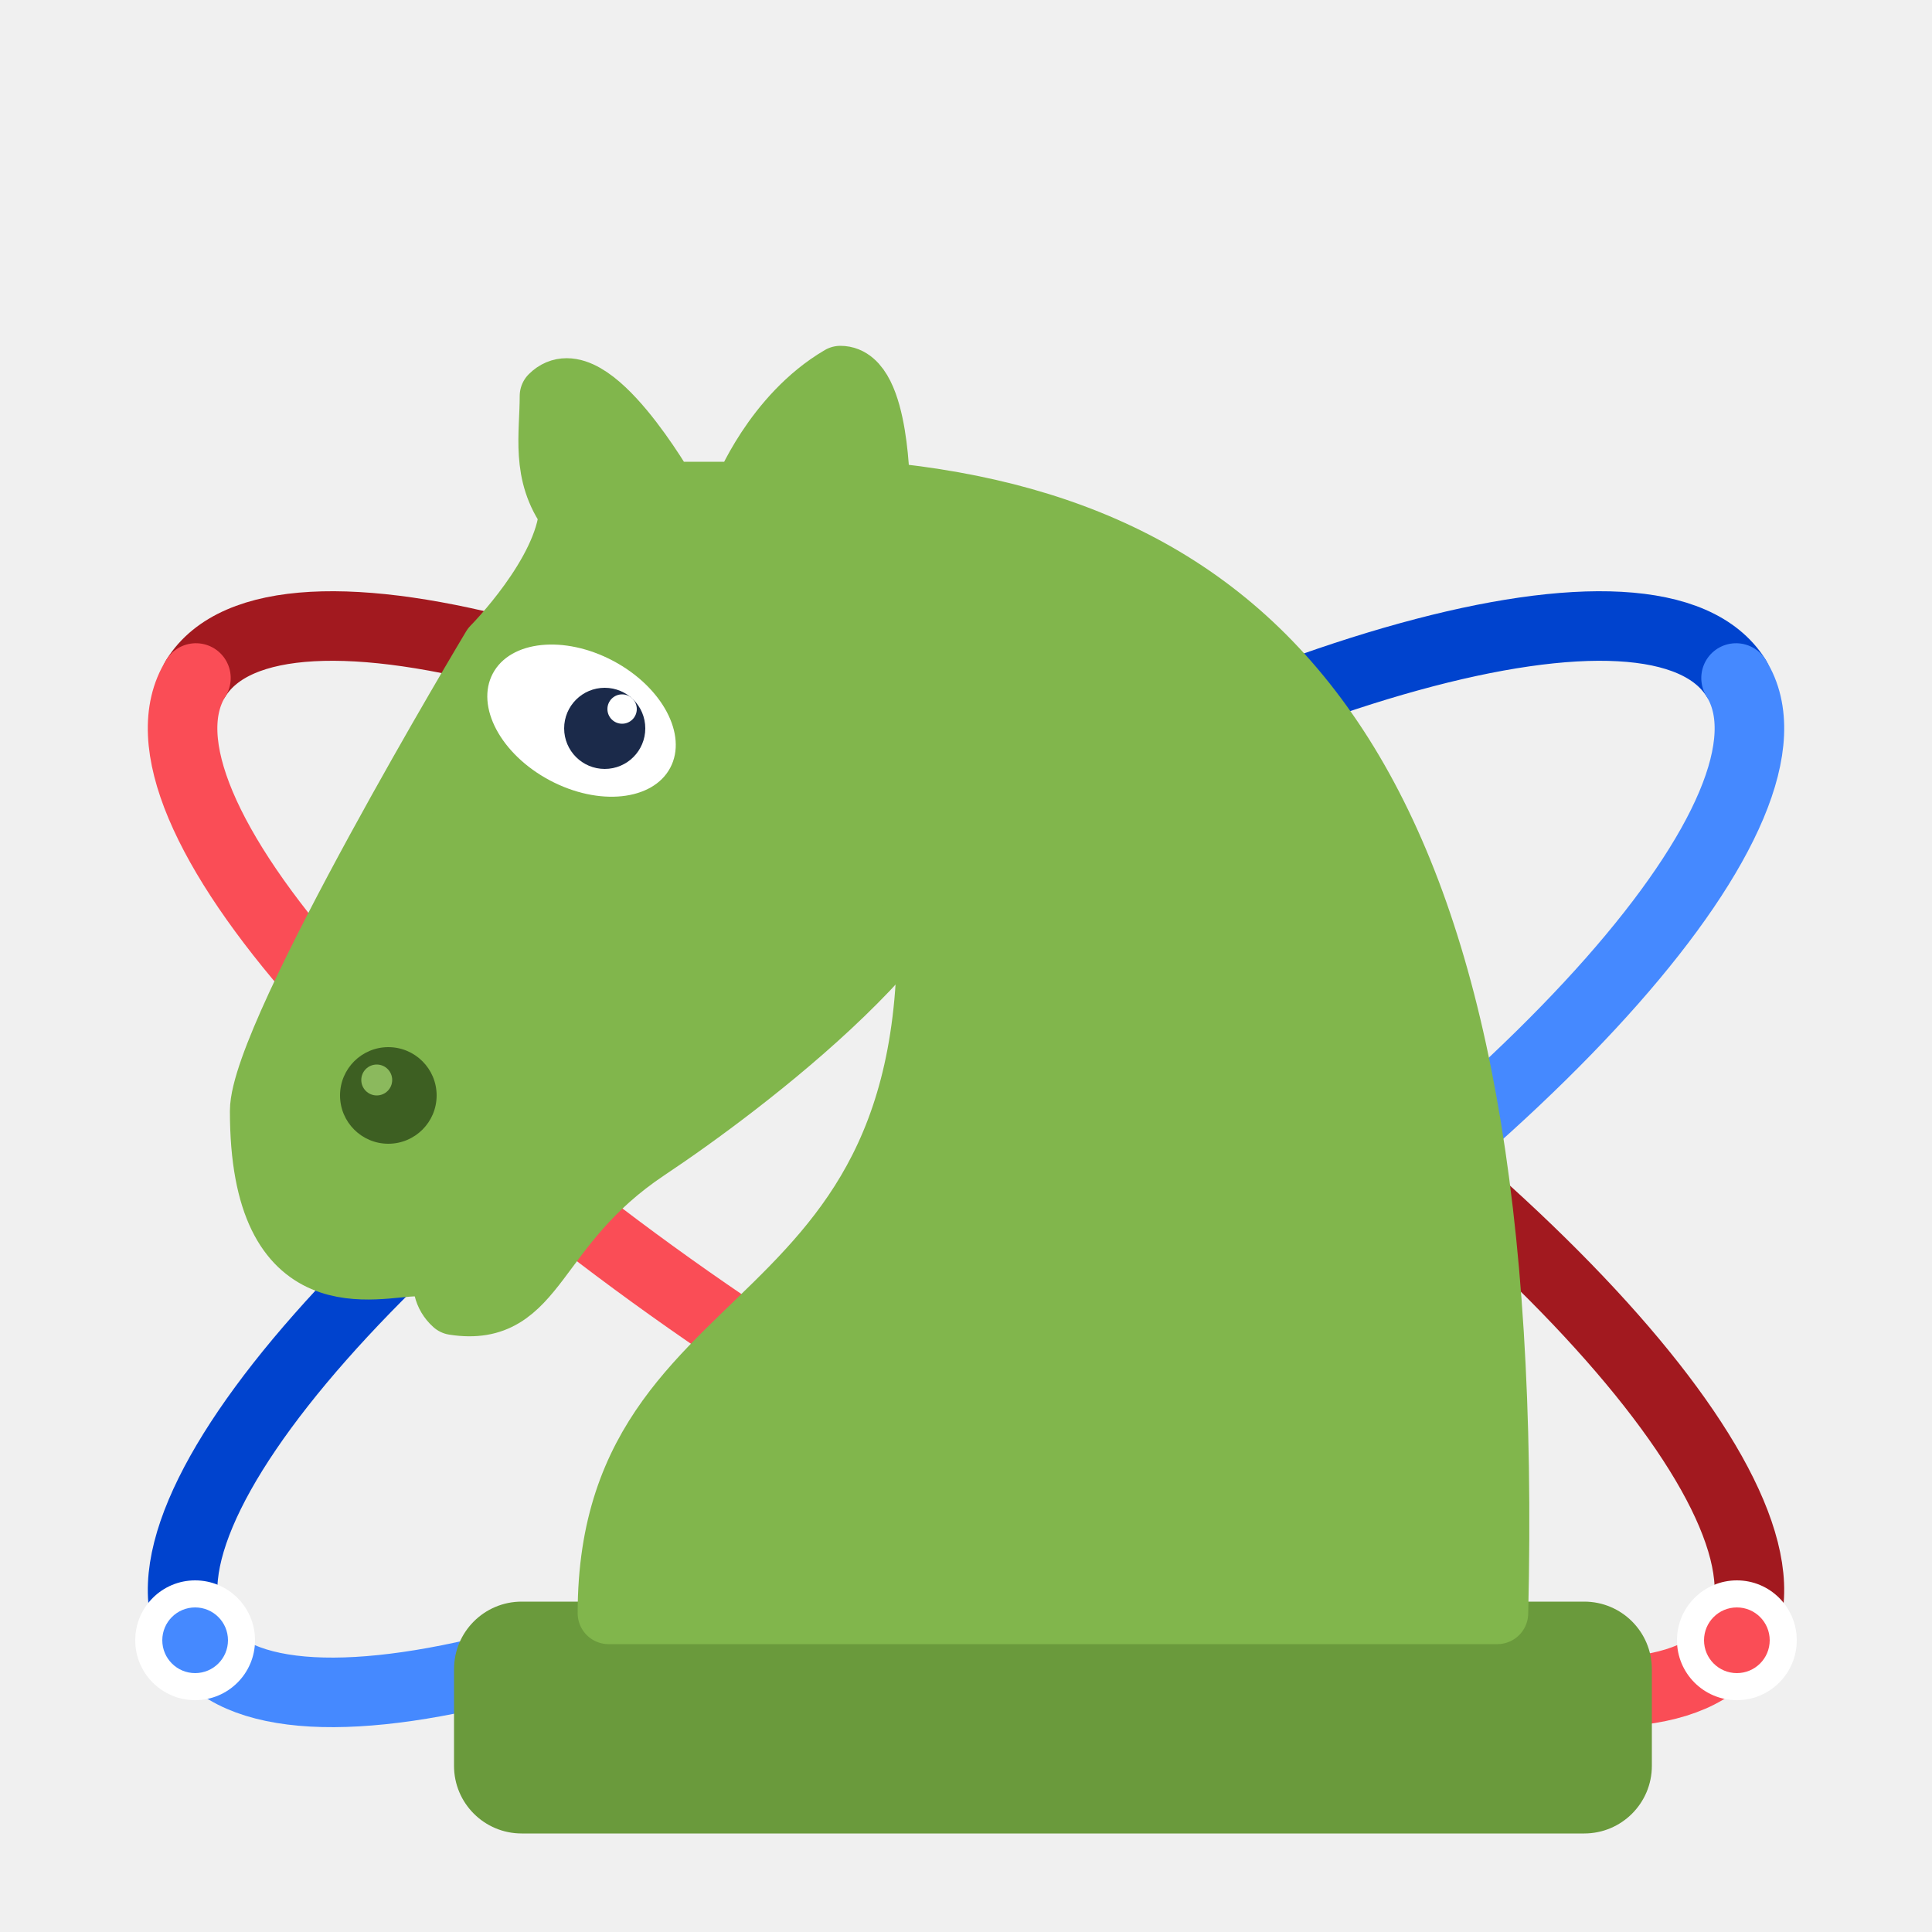
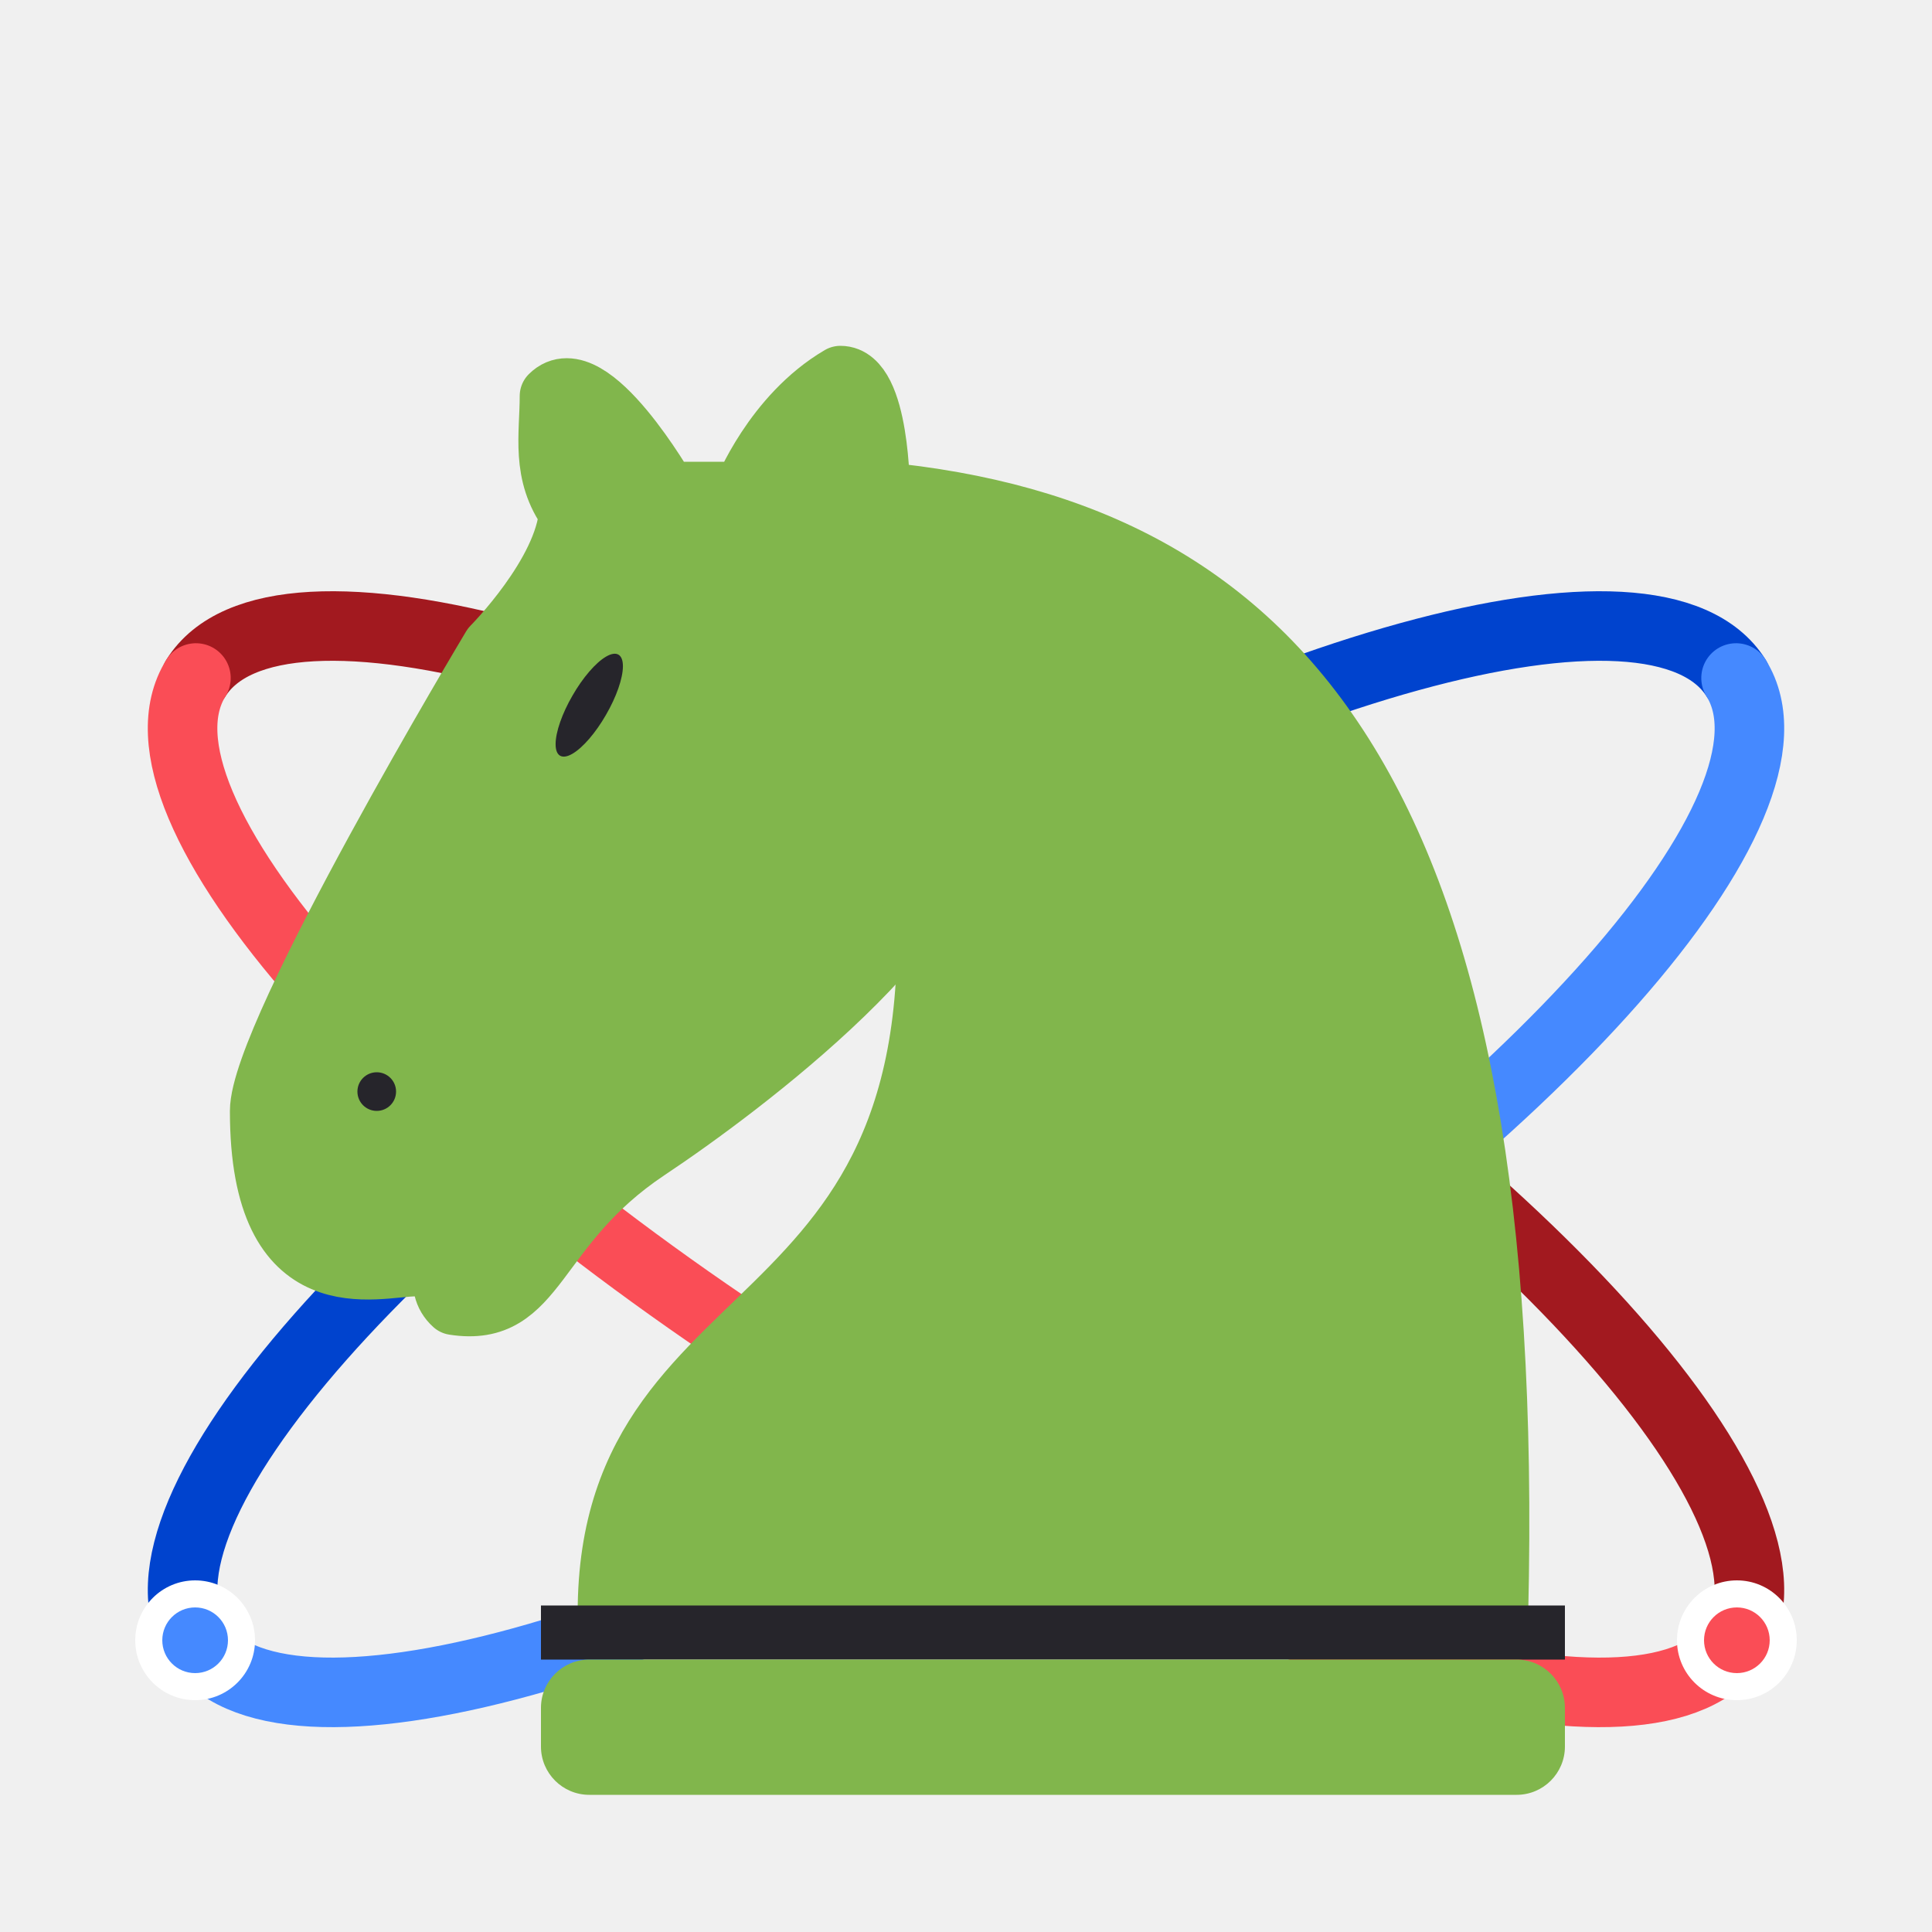
<svg xmlns="http://www.w3.org/2000/svg" viewBox="0 0 100 100">
  <path d="M-47 0 A47 14 0 0 1 47 0" fill="none" stroke="#0043ce" stroke-width="3.6" stroke-linecap="round" transform="translate(50 60) rotate(-32)" />
  <path d="M-47 0 A47 14 0 0 1 47 0" fill="none" stroke="#a2191f" stroke-width="3.6" stroke-linecap="round" transform="translate(50 60) rotate(32)" />
  <path d="M-47 0 A47 14 0 0 0 47 0" fill="none" stroke="#4589ff" stroke-width="3.6" stroke-linecap="round" transform="translate(50 60) rotate(-32)" />
  <path d="M-47 0 A47 14 0 0 0 47 0" fill="none" stroke="#fa4d56" stroke-width="3.6" stroke-linecap="round" transform="translate(50 60) rotate(32)" />
  <circle cx="10.1" cy="84.9" r="3.1" fill="#fff" />
  <circle cx="10.1" cy="84.9" r="1.7" fill="#4589ff" />
  <circle cx="89.9" cy="84.9" r="3.1" fill="#fff" />
  <circle cx="89.9" cy="84.9" r="1.7" fill="#fa4d56" />
-   <rect x="23.5" y="82.9" width="62.0" height="12" rx="3.5" fill="#6a9a3c" />
  <g transform="translate(1.50 5.50) scale(2.0)" fill="#81b64c" stroke="#81b64c" stroke-width="1.6" stroke-linejoin="round" stroke-linecap="round">
    <path d="M22 10c10.5 1 16.5 8 16 29H15c0-9 10-6.5 8-21" />
    <path d="M24 18c.38 2.91-5.55 7.37-8 9-3 2-2.82 4.34-5 4-1.042-.94 1.41-3.04 0-3-1 0 .19 1.23-1 2-1 0-4.003 1-4-4 0-2 6-12 6-12s1.89-1.9 2-3.5c-.73-.994-.5-2-.5-3 1-1 3 2.5 3 2.5h2s.78-1.992 2.5-3c1 0 1 3 1 3" />
  </g>
-   <g transform="translate(1.50 5.50) scale(2.0)">
-     <ellipse cx="14.3" cy="15.9" rx="2.6" ry="1.75" transform="rotate(28 14.3 15.9)" fill="#ffffff" />
-     <circle cx="14.9" cy="16.1" r="1.05" fill="#1b2a4a" />
-     <circle cx="15.35" cy="15.6" r="0.38" fill="#ffffff" />
-     <circle cx="9.3" cy="25.6" r="1.25" fill="#3d5f22" />
-     <circle cx="9.0" cy="25.2" r="0.4" fill="#9fcf6c" opacity="0.8" />
+   <g transform="translate(1.50 5.50) scale(2.0)" fill="#26252b">
+     <path d="M9.5 25.5a.5.5 0 1 1-1 0 .5.5 0 1 1 1 0m5.433-9.75a.5 1.5 30 1 1-.866-.5.5 1.5 30 1 1 .866.5" />
  </g>
+   <rect x="28.0" y="83.1" width="53.0" height="2.8" fill="#26252b" />
+   <rect x="28.0" y="85.9" width="53.0" height="7" rx="2.5" fill="#81b64c" />
</svg>
